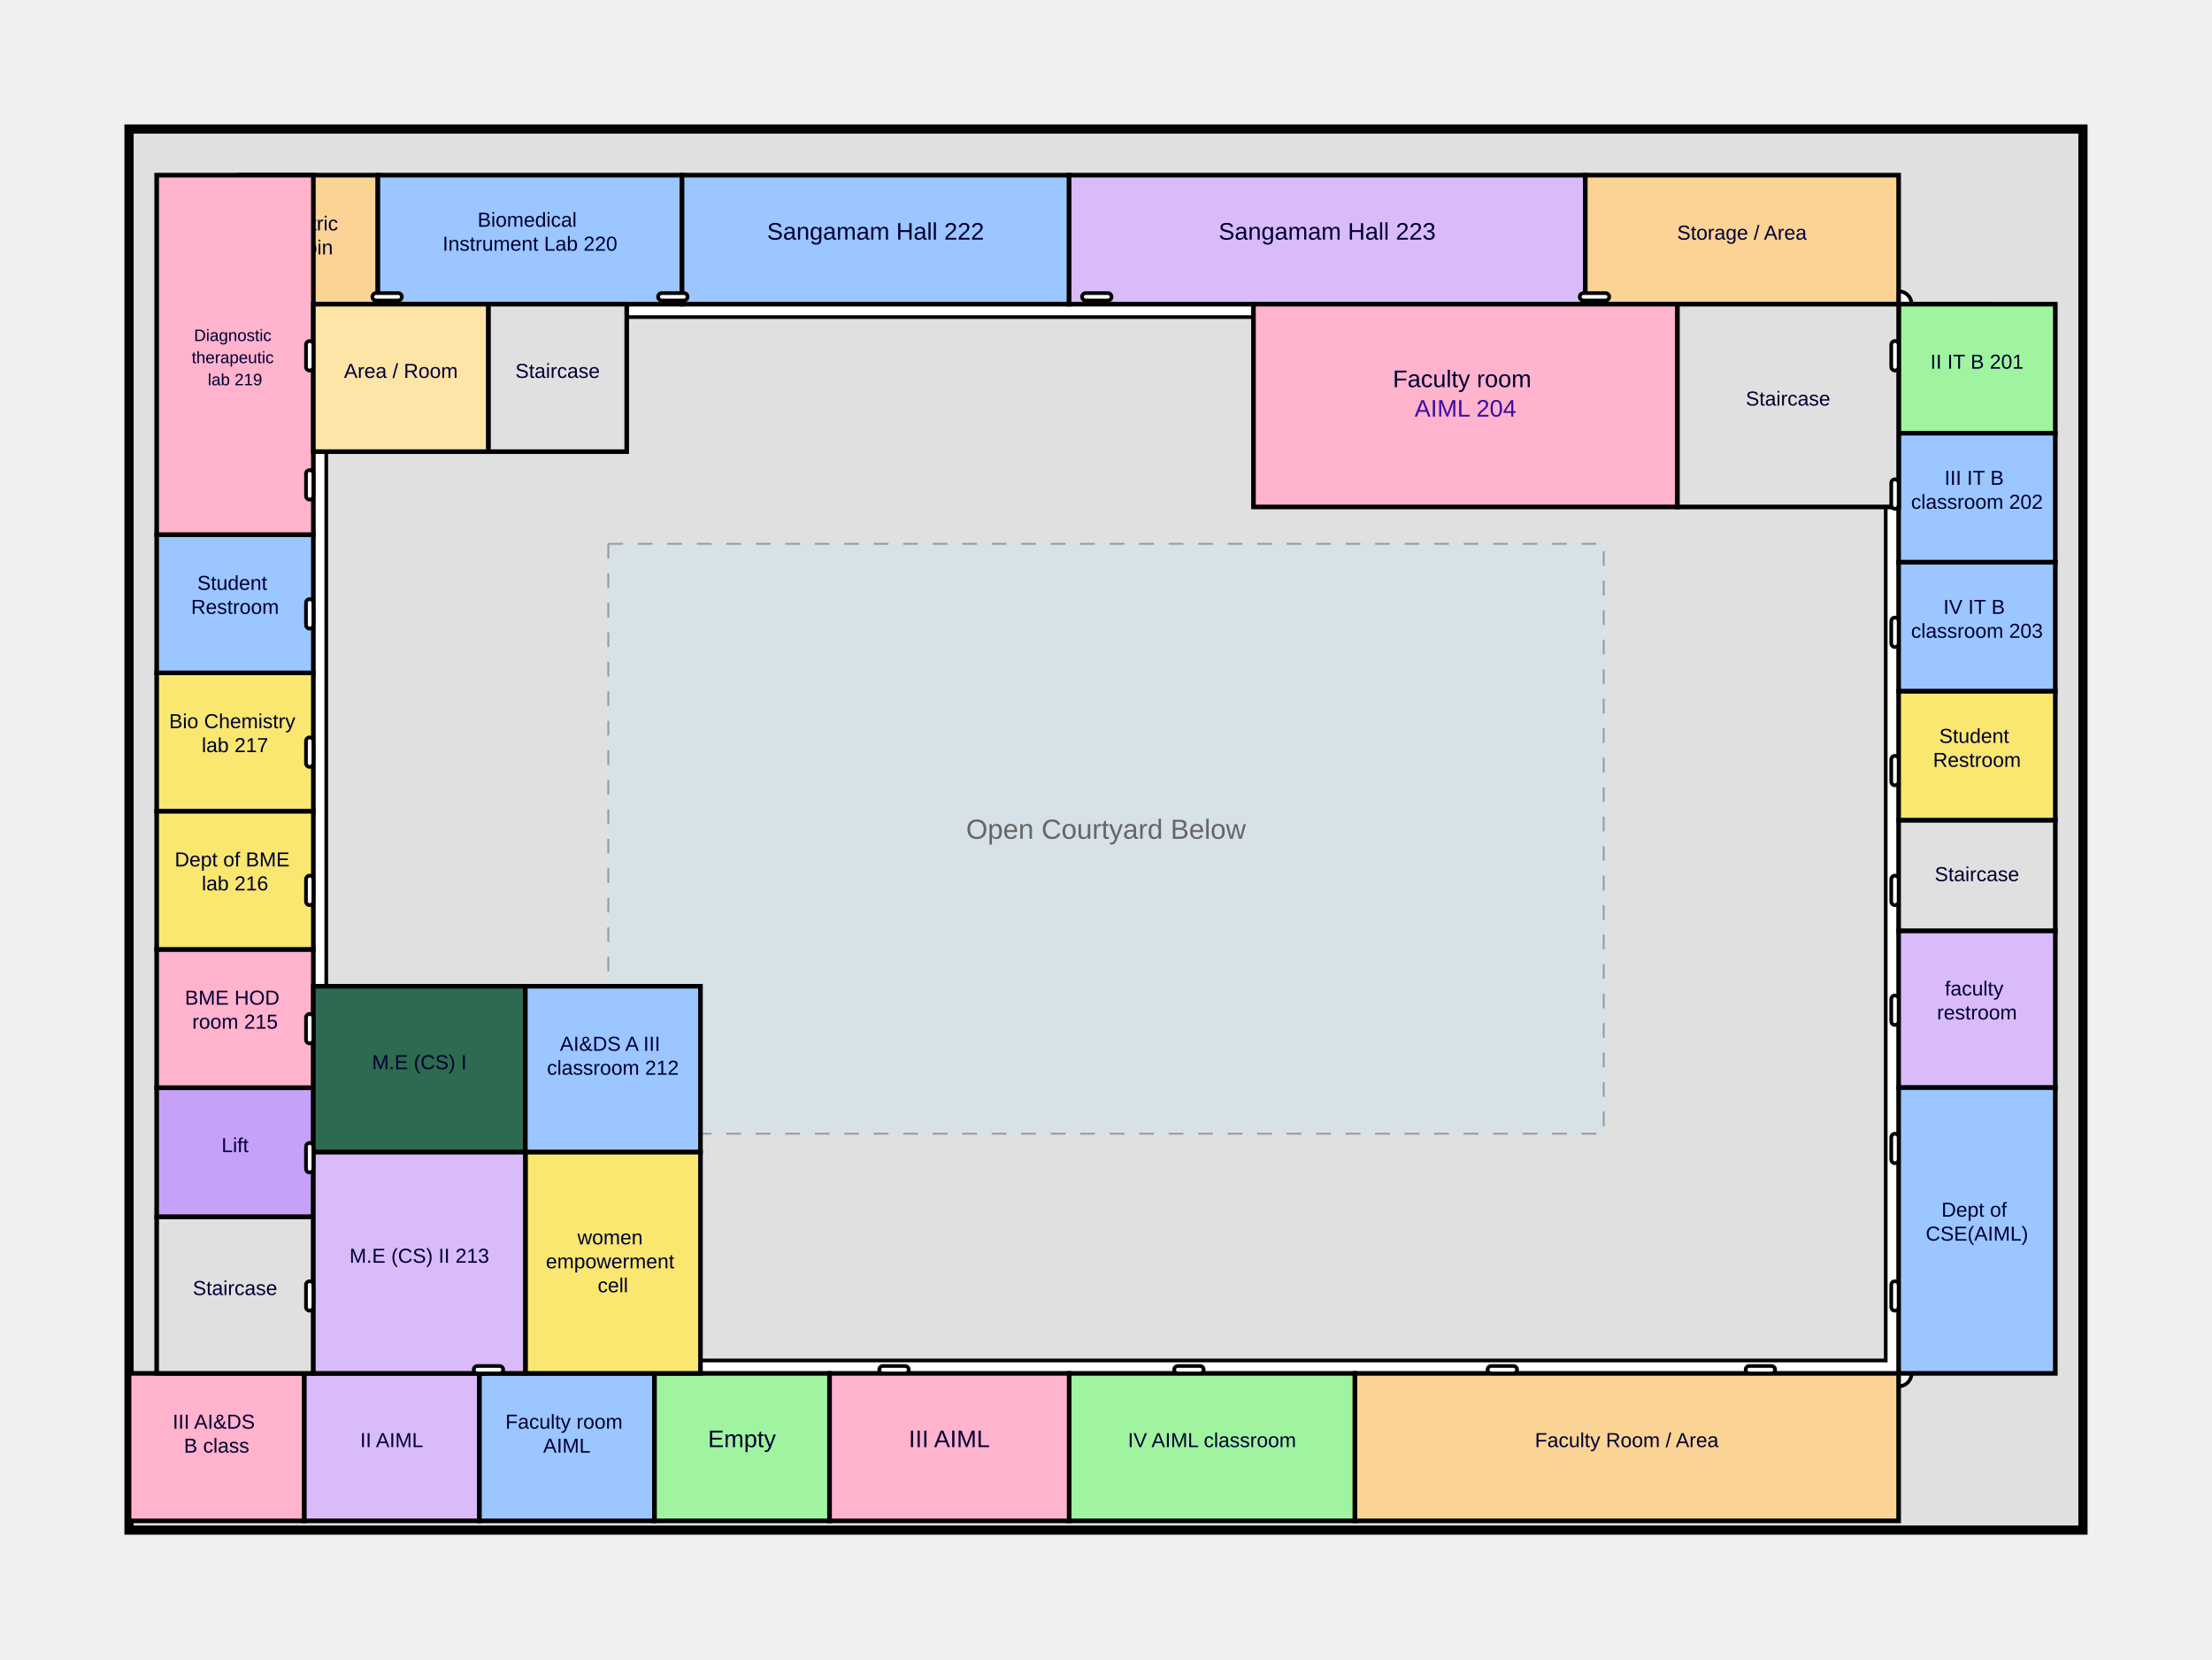
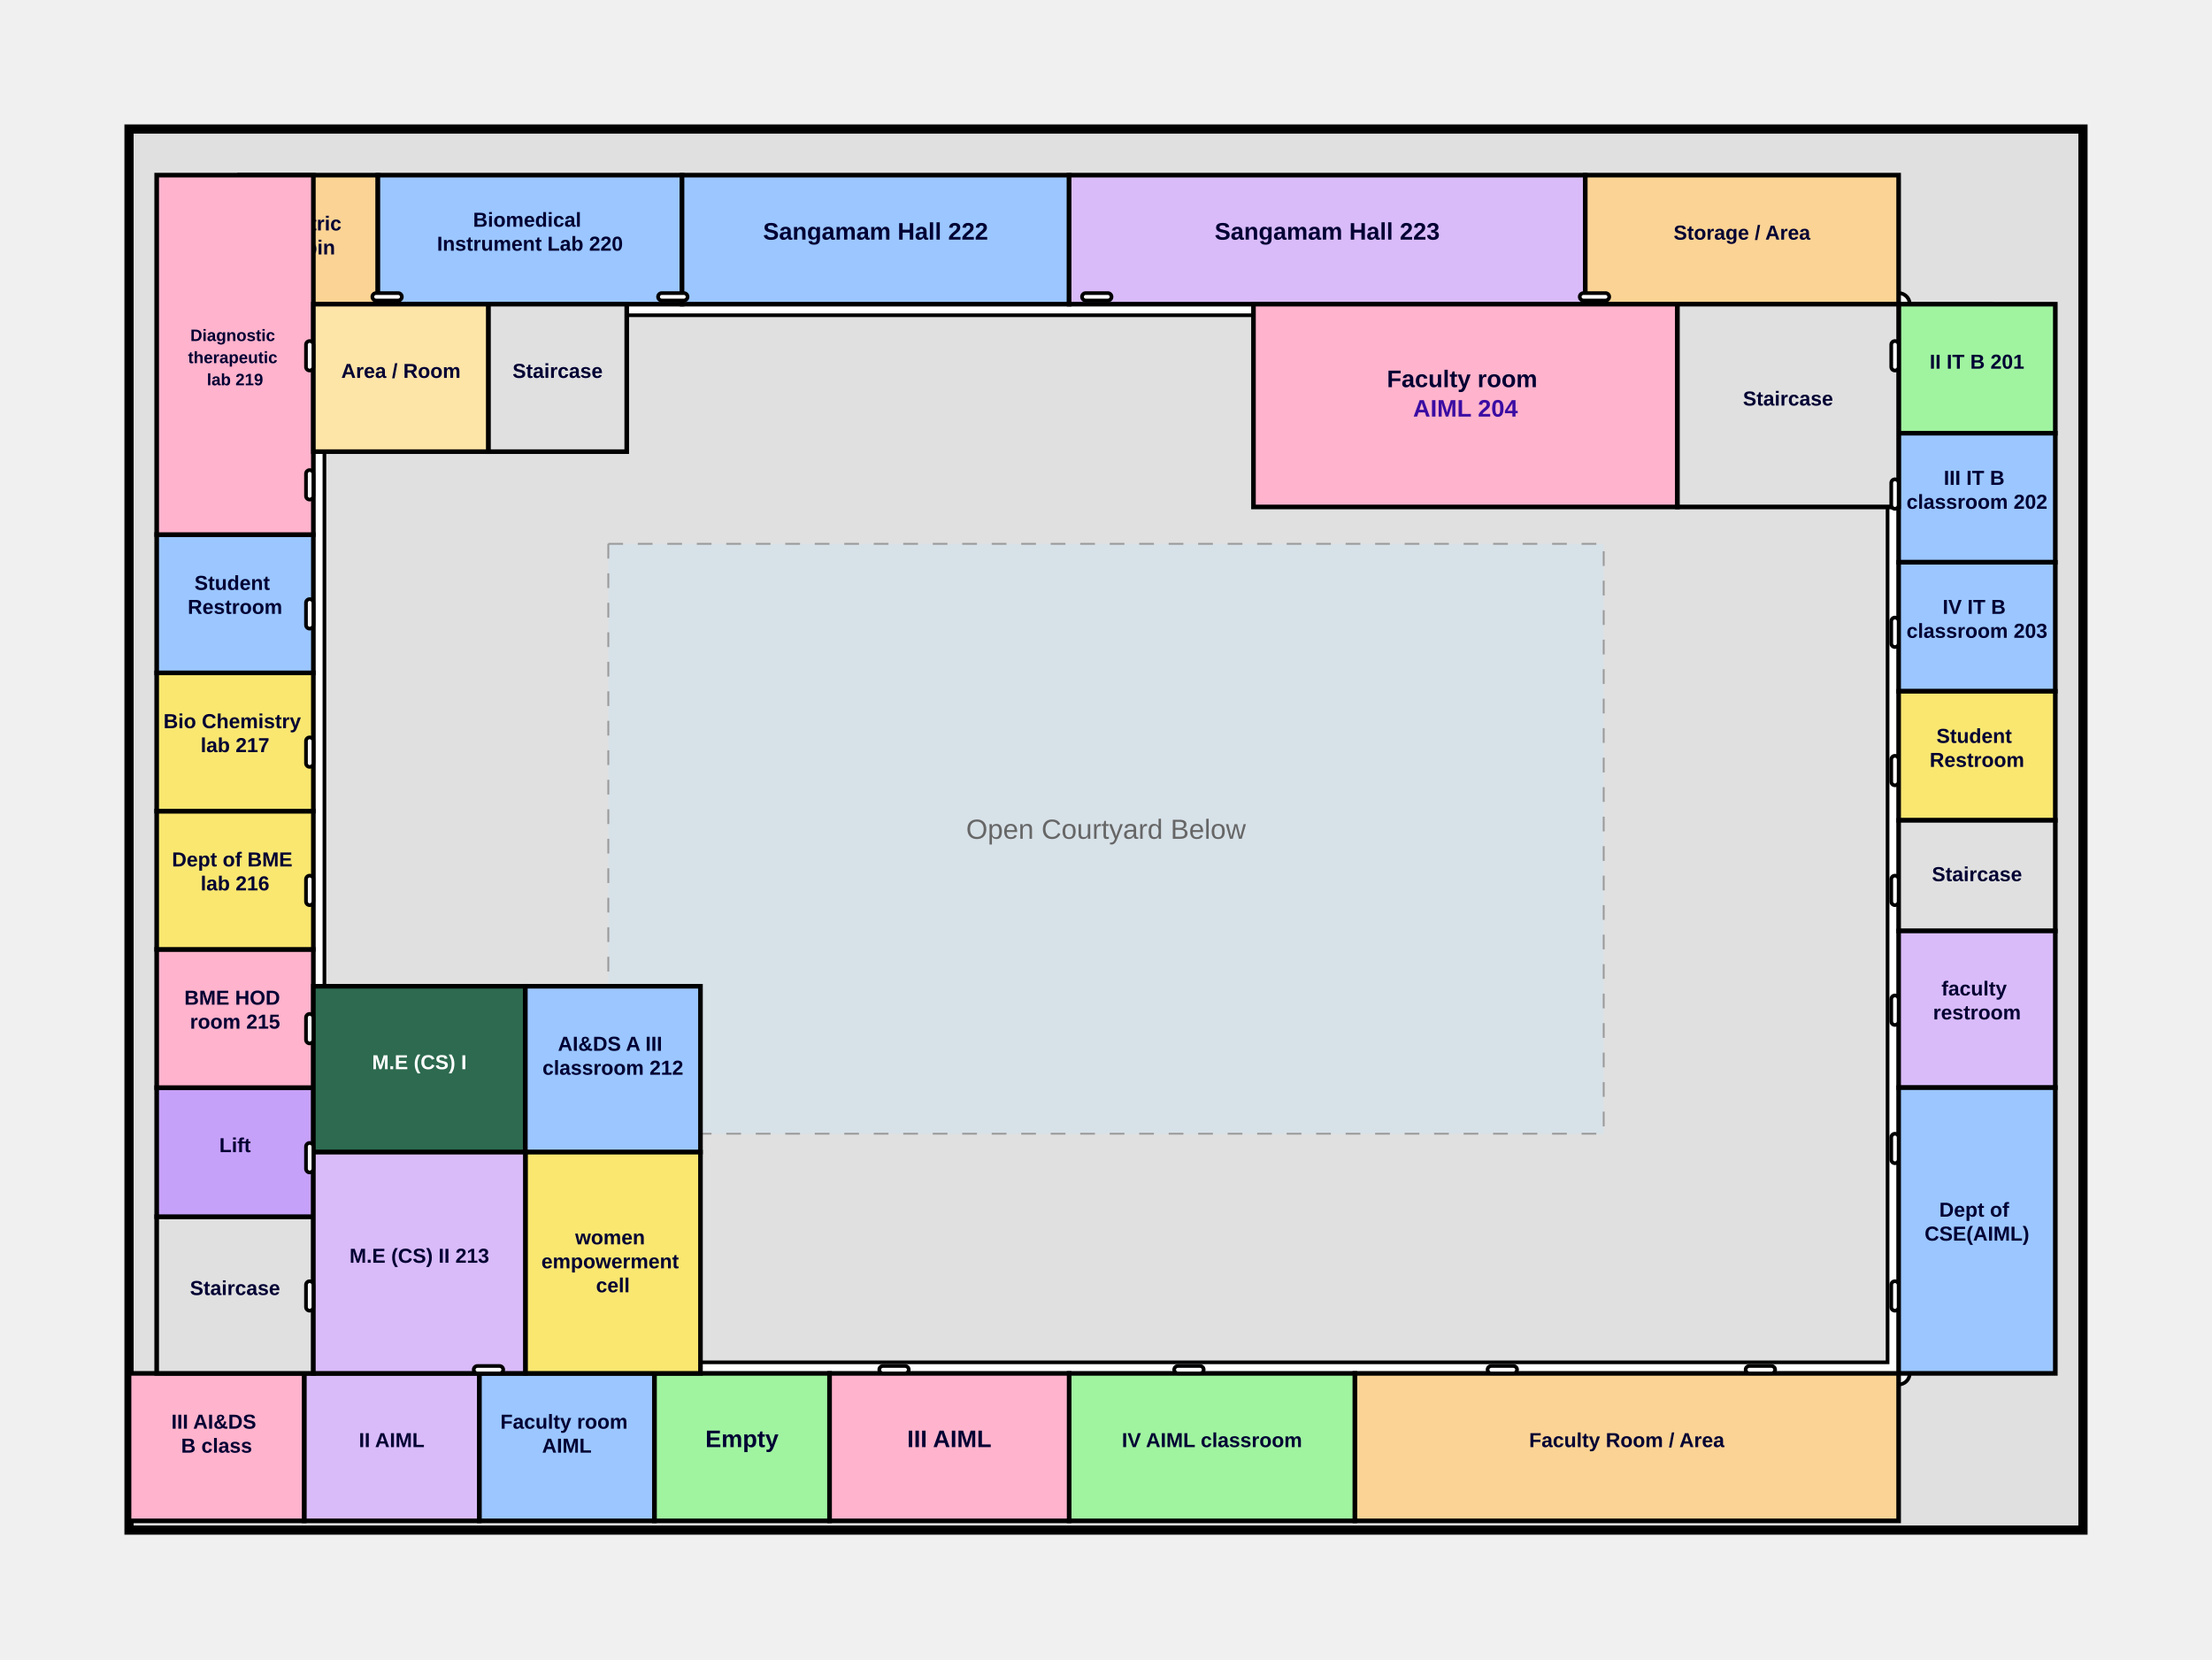
<svg xmlns="http://www.w3.org/2000/svg" id="campus-map-F2" viewBox="0 0 1200 900" role="img" aria-label="Second Floor">
  <style>
    svg { background: #e0e0e0; }
    .corridor-base { fill:none; stroke:#000; stroke-width:14; stroke-linejoin:round; stroke-linecap:round; }
    .corridor-inner { fill:none; stroke:#fff; stroke-width:10; stroke-linejoin:round; stroke-linecap:round; }
    .text-main { font-family:Arial,sans-serif; font-size:18px; font-weight:bold; fill:#000033; text-anchor:middle; alignment-baseline:middle; }
    .text-sm { font-family:Arial,sans-serif; font-size:13px; font-weight:bold; fill:#000033; text-anchor:middle; alignment-baseline:middle; }
    .text-xs { font-family:Arial,sans-serif; font-size:11px; font-weight:bold; fill:#000033; text-anchor:middle; alignment-baseline:middle; }
    .text-courtyard { font-family:Arial,sans-serif; font-size:15px; font-weight:normal; fill:#666; text-anchor:middle; }
    .direction-box { fill:#fff; stroke:#000; stroke-width:2; rx:8; }
    .direction-text { font-family:Arial,sans-serif; font-size:22px; font-weight:bold; fill:#000; text-anchor:middle; alignment-baseline:middle; }
    .door-rect { fill:#fff; stroke:#000; stroke-width:2; rx:2; }
    .path-line { fill:none; stroke:#6699ff; stroke-width:2; stroke-dasharray:8,5; opacity:.6; }
    .path-node { fill:#fff; stroke:#ff9999; stroke-width:2; opacity:.6; }
    .door-node { fill:#fc0; stroke:#c00; stroke-width:2; opacity:.8; }
    .route-highlight { fill:none; stroke:#0055ff; stroke-width:6; stroke-linecap:round; stroke-linejoin:round; opacity:.85; }
    #animated-dot { fill:#0022aa; stroke:#fff; stroke-width:2; }
    #live-dot { fill:#28a745; stroke:#fff; stroke-width:2; }
    #pulse-ring { fill:none; stroke:#28a745; stroke-width:2; }
    .room rect, .room polygon, .room path { stroke: #000000; stroke-width: 2.5; }
    .room-label { font-family:Arial,sans-serif; font-size:11px; font-weight:bold; fill:#000033; text-anchor:middle; alignment-baseline:middle; }
    .room-label-sm { font-family:Arial,sans-serif; font-size:9px; font-weight:bold; fill:#000033; text-anchor:middle; alignment-baseline:middle; }
    .room-label-lg { font-family:Arial,sans-serif; font-size:13px; font-weight:bold; fill:#000033; text-anchor:middle; alignment-baseline:middle; }
    .room-label-white { fill:#fff; }
    .label-accent { fill:#3a0ca3; }
  </style>
  <g id="floor-F2">
    <defs>
-       <style>
-     #floor-F2 .corridor-base { fill: none; stroke: #000000; stroke-width: 16; stroke-linejoin: round; stroke-linecap: round; }
-     #floor-F2 .corridor-inner { fill: none; stroke: #ffffff; stroke-width: 12; stroke-linejoin: round; stroke-linecap: round; }
-     #floor-F2 .room-label { font-family: Arial, sans-serif; font-size: 11px; font-weight: normal; fill: #000033; text-anchor: middle; alignment-baseline: middle; }
-     #floor-F2 .room-label-sm { font-family: Arial, sans-serif; font-size: 9px; font-weight: normal; fill: #000033; text-anchor: middle; alignment-baseline: middle; }
-     #floor-F2 .room-label-lg { font-family: Arial, sans-serif; font-size: 13px; font-weight: normal; fill: #000033; text-anchor: middle; alignment-baseline: middle; }
-     #floor-F2 .door-rect { fill: #ffffff; stroke: #000000; stroke-width: 2; rx: 2; }
- 
-   </style>
-     </defs>
+ </defs>
    <g id="floor-F2-detailed-map">
      <rect x="70" y="70" width="1060" height="760" fill="#e0e0e0" stroke="#000" stroke-width="5" />
      <path class="corridor-base" d="M 170 165 L 1030 165 L 1030 745 L 170 745 Z" />
      <path class="corridor-inner" d="M 170 165 L 1030 165 L 1030 745 L 170 745 Z" />
      <rect x="330" y="295" width="540" height="320" fill="#cbe3f5" opacity="0.4" stroke="#333" stroke-dasharray="8,8" />
      <text x="600" y="455" class="text-courtyard">Open Courtyard Below</text>
      <g class="room">
        <rect x="130" y="95" width="75" height="70" fill="#fbd394" />
        <text x="167.5" y="125" class="room-label">
          <tspan x="167.5" dy="0">electric</tspan>
          <tspan x="167.5" dy="13">cabin</tspan>
        </text>
        <rect x="205" y="95" width="165" height="70" fill="#9bc6ff" />
        <text x="287.5" y="123" class="room-label">
          <tspan x="287.5" dy="0">Biomedical</tspan>
          <tspan x="287.5" dy="13">Instrument Lab 220</tspan>
        </text>
        <rect x="370" y="95" width="210" height="70" fill="#9bc6ff" />
        <text x="475" y="130" class="room-label-lg">Sangamam Hall 222</text>
        <rect x="580" y="95" width="280" height="70" fill="#d9bbf9" />
        <text x="720" y="130" class="room-label-lg">Sangamam Hall 223</text>
        <rect x="860" y="95" width="170" height="70" fill="#fbd394" />
        <text x="945" y="130" class="room-label">Storage / Area</text>
      </g>
      <g class="room">
        <polygon points="1030,165 1080,165 1080,235 1030,235" fill="#a0f4a0" />
        <rect x="1030" y="165" width="85" height="70" fill="#a0f4a0" />
        <text x="1072.5" y="200" class="room-label">II IT B 201</text>
        <rect x="1030" y="235" width="85" height="70" fill="#9bc6ff" />
        <text x="1072.5" y="263" class="room-label">
          <tspan x="1072.5" dy="0">III IT B</tspan>
          <tspan x="1072.5" dy="13">classroom 202</tspan>
        </text>
        <rect x="1030" y="305" width="85" height="70" fill="#9bc6ff" />
        <text x="1072.5" y="333" class="room-label">
          <tspan x="1072.5" dy="0">IV IT B</tspan>
          <tspan x="1072.5" dy="13">classroom 203</tspan>
        </text>
        <rect x="1030" y="375" width="85" height="70" fill="#f9e770" />
        <text x="1072.5" y="403" class="room-label">
          <tspan x="1072.5" dy="0">Student</tspan>
          <tspan x="1072.5" dy="13">Restroom</tspan>
        </text>
        <rect x="1030" y="445" width="85" height="60" fill="#e0e0e0" />
        <text x="1072.5" y="478" class="room-label">Staircase</text>
        <rect x="1030" y="505" width="85" height="85" fill="#d9bbf9" />
        <text x="1072.5" y="540" class="room-label">
          <tspan x="1072.5" dy="0">faculty</tspan>
          <tspan x="1072.5" dy="13">restroom</tspan>
        </text>
        <rect x="1030" y="590" width="85" height="155" fill="#9bc6ff" />
        <text x="1072.5" y="660" class="room-label">
          <tspan x="1072.5" dy="0">Dept of</tspan>
          <tspan x="1072.5" dy="13">CSE(AIML)</tspan>
        </text>
      </g>
      <g class="room">
        <rect x="735" y="745" width="295" height="80" fill="#fbd394" />
        <text x="882.5" y="785" class="room-label">Faculty Room / Area</text>
        <rect x="580" y="745" width="155" height="80" fill="#a0f4a0" />
        <text x="657.5" y="785" class="room-label">IV AIML classroom</text>
        <rect x="450" y="745" width="130" height="80" fill="#ffb3cc" />
        <text x="515" y="785" class="room-label-lg">III AIML</text>
        <rect x="355" y="745" width="95" height="80" fill="#a0f4a0" />
        <text x="402.5" y="785" class="room-label-lg">Empty</text>
        <rect x="260" y="745" width="95" height="80" fill="#9bc6ff" />
        <text x="307.5" y="775" class="room-label">
          <tspan x="307.5" dy="0">Faculty room</tspan>
          <tspan x="307.5" dy="13">AIML</tspan>
        </text>
        <rect x="165" y="745" width="95" height="80" fill="#d9bbf9" />
        <text x="212.5" y="785" class="room-label">II AIML</text>
        <rect x="70" y="745" width="95" height="80" fill="#ffb3cc" />
        <text x="117.5" y="775" class="room-label">
          <tspan x="117.5" dy="0">III AI&amp;DS</tspan>
          <tspan x="117.5" dy="13">B class</tspan>
        </text>
      </g>
      <g class="room">
        <rect x="85" y="660" width="85" height="85" fill="#e0e0e0" />
        <text x="127.5" y="702.5" class="room-label">Staircase</text>
        <rect x="85" y="590" width="85" height="70" fill="#c6a1f9" />
        <text x="127.5" y="625" class="room-label">Lift</text>
        <rect x="85" y="515" width="85" height="75" fill="#ffb3cc" />
        <text x="127.5" y="545" class="room-label">
          <tspan x="127.5" dy="0">BME HOD</tspan>
          <tspan x="127.5" dy="13">room 215</tspan>
        </text>
        <rect x="85" y="440" width="85" height="75" fill="#f9e770" />
        <text x="127.5" y="470" class="room-label">
          <tspan x="127.5" dy="0">Dept of BME</tspan>
          <tspan x="127.5" dy="13">lab 216</tspan>
        </text>
        <rect x="85" y="365" width="85" height="75" fill="#f9e770" />
        <text x="127.5" y="395" class="room-label">
          <tspan x="127.5" dy="0">Bio Chemistry</tspan>
          <tspan x="127.5" dy="13">lab 217</tspan>
        </text>
        <rect x="85" y="290" width="85" height="75" fill="#9bc6ff" />
        <text x="127.5" y="320" class="room-label">
          <tspan x="127.5" dy="0">Student</tspan>
          <tspan x="127.5" dy="13">Restroom</tspan>
        </text>
        <rect x="85" y="95" width="85" height="195" fill="#ffb3cc" />
        <text x="127.5" y="185" class="room-label-sm">
          <tspan x="127.5" dy="0">Diagnostic</tspan>
          <tspan x="127.5" dy="12">therapeutic</tspan>
          <tspan x="127.5" dy="12">lab 219</tspan>
        </text>
      </g>
      <g class="room">
        <rect x="170" y="165" width="95" height="80" fill="#fde4a7" />
        <text x="217.5" y="205" class="room-label">Area / Room</text>
        <rect x="265" y="165" width="75" height="80" fill="#e0e0e0" />
        <text x="302.5" y="205" class="room-label">Staircase</text>
        <rect x="680" y="165" width="230" height="110" fill="#ffb3cc" />
        <text x="795" y="210" class="room-label-lg">
          <tspan x="795" dy="0">Faculty room</tspan>
          <tspan x="795" dy="16" class="label-accent">AIML 204</tspan>
        </text>
        <rect x="910" y="165" width="120" height="110" fill="#e0e0e0" />
        <text x="970" y="220" class="room-label">Staircase</text>
        <rect x="170" y="535" width="115" height="90" fill="#2d6a4f" />
        <text x="227.5" y="580" class="room-label room-label-white">M.E (CS) I</text>
        <rect x="285" y="535" width="95" height="90" fill="#9bc6ff" />
        <text x="332.5" y="570" class="room-label">
          <tspan x="332.5" dy="0">AI&amp;DS A III</tspan>
          <tspan x="332.5" dy="13">classroom 212</tspan>
        </text>
        <rect x="285" y="625" width="95" height="120" fill="#f9e770" />
        <text x="332.5" y="675" class="room-label">
          <tspan x="332.5" dy="0">women</tspan>
          <tspan x="332.5" dy="13">empowerment</tspan>
          <tspan x="332.5" dy="13">cell</tspan>
        </text>
        <rect x="170" y="625" width="115" height="120" fill="#d9bbf9" />
        <text x="227.5" y="685" class="room-label">M.E (CS) II 213</text>
      </g>
      <g class="doors">
        <rect x="202" y="159" width="16" height="4" class="door-rect" />
        <rect x="357" y="159" width="16" height="4" class="door-rect" />
        <rect x="587" y="159" width="16" height="4" class="door-rect" />
        <rect x="857" y="159" width="16" height="4" class="door-rect" />
        <rect x="1026" y="185" width="4" height="16" class="door-rect" />
        <rect x="1026" y="260" width="4" height="16" class="door-rect" />
        <rect x="1026" y="335" width="4" height="16" class="door-rect" />
        <rect x="1026" y="410" width="4" height="16" class="door-rect" />
        <rect x="1026" y="475" width="4" height="16" class="door-rect" />
        <rect x="1026" y="540" width="4" height="16" class="door-rect" />
        <rect x="1026" y="615" width="4" height="16" class="door-rect" />
        <rect x="1026" y="695" width="4" height="16" class="door-rect" />
        <rect x="947" y="741" width="16" height="4" class="door-rect" />
        <rect x="807" y="741" width="16" height="4" class="door-rect" />
        <rect x="637" y="741" width="16" height="4" class="door-rect" />
        <rect x="477" y="741" width="16" height="4" class="door-rect" />
        <rect x="257" y="741" width="16" height="4" class="door-rect" />
        <rect x="166" y="695" width="4" height="16" class="door-rect" />
        <rect x="166" y="620" width="4" height="16" class="door-rect" />
        <rect x="166" y="550" width="4" height="16" class="door-rect" />
        <rect x="166" y="475" width="4" height="16" class="door-rect" />
        <rect x="166" y="400" width="4" height="16" class="door-rect" />
        <rect x="166" y="325" width="4" height="16" class="door-rect" />
        <rect x="166" y="255" width="4" height="16" class="door-rect" />
        <rect x="166" y="185" width="4" height="16" class="door-rect" />
      </g>
    </g>
    <g id="dynamic-paths-F2" />
    <g id="dynamic-nodes-F2" />
    <path id="highlighted-path-F2" class="route-highlight" d="" />
  </g>
</svg>
